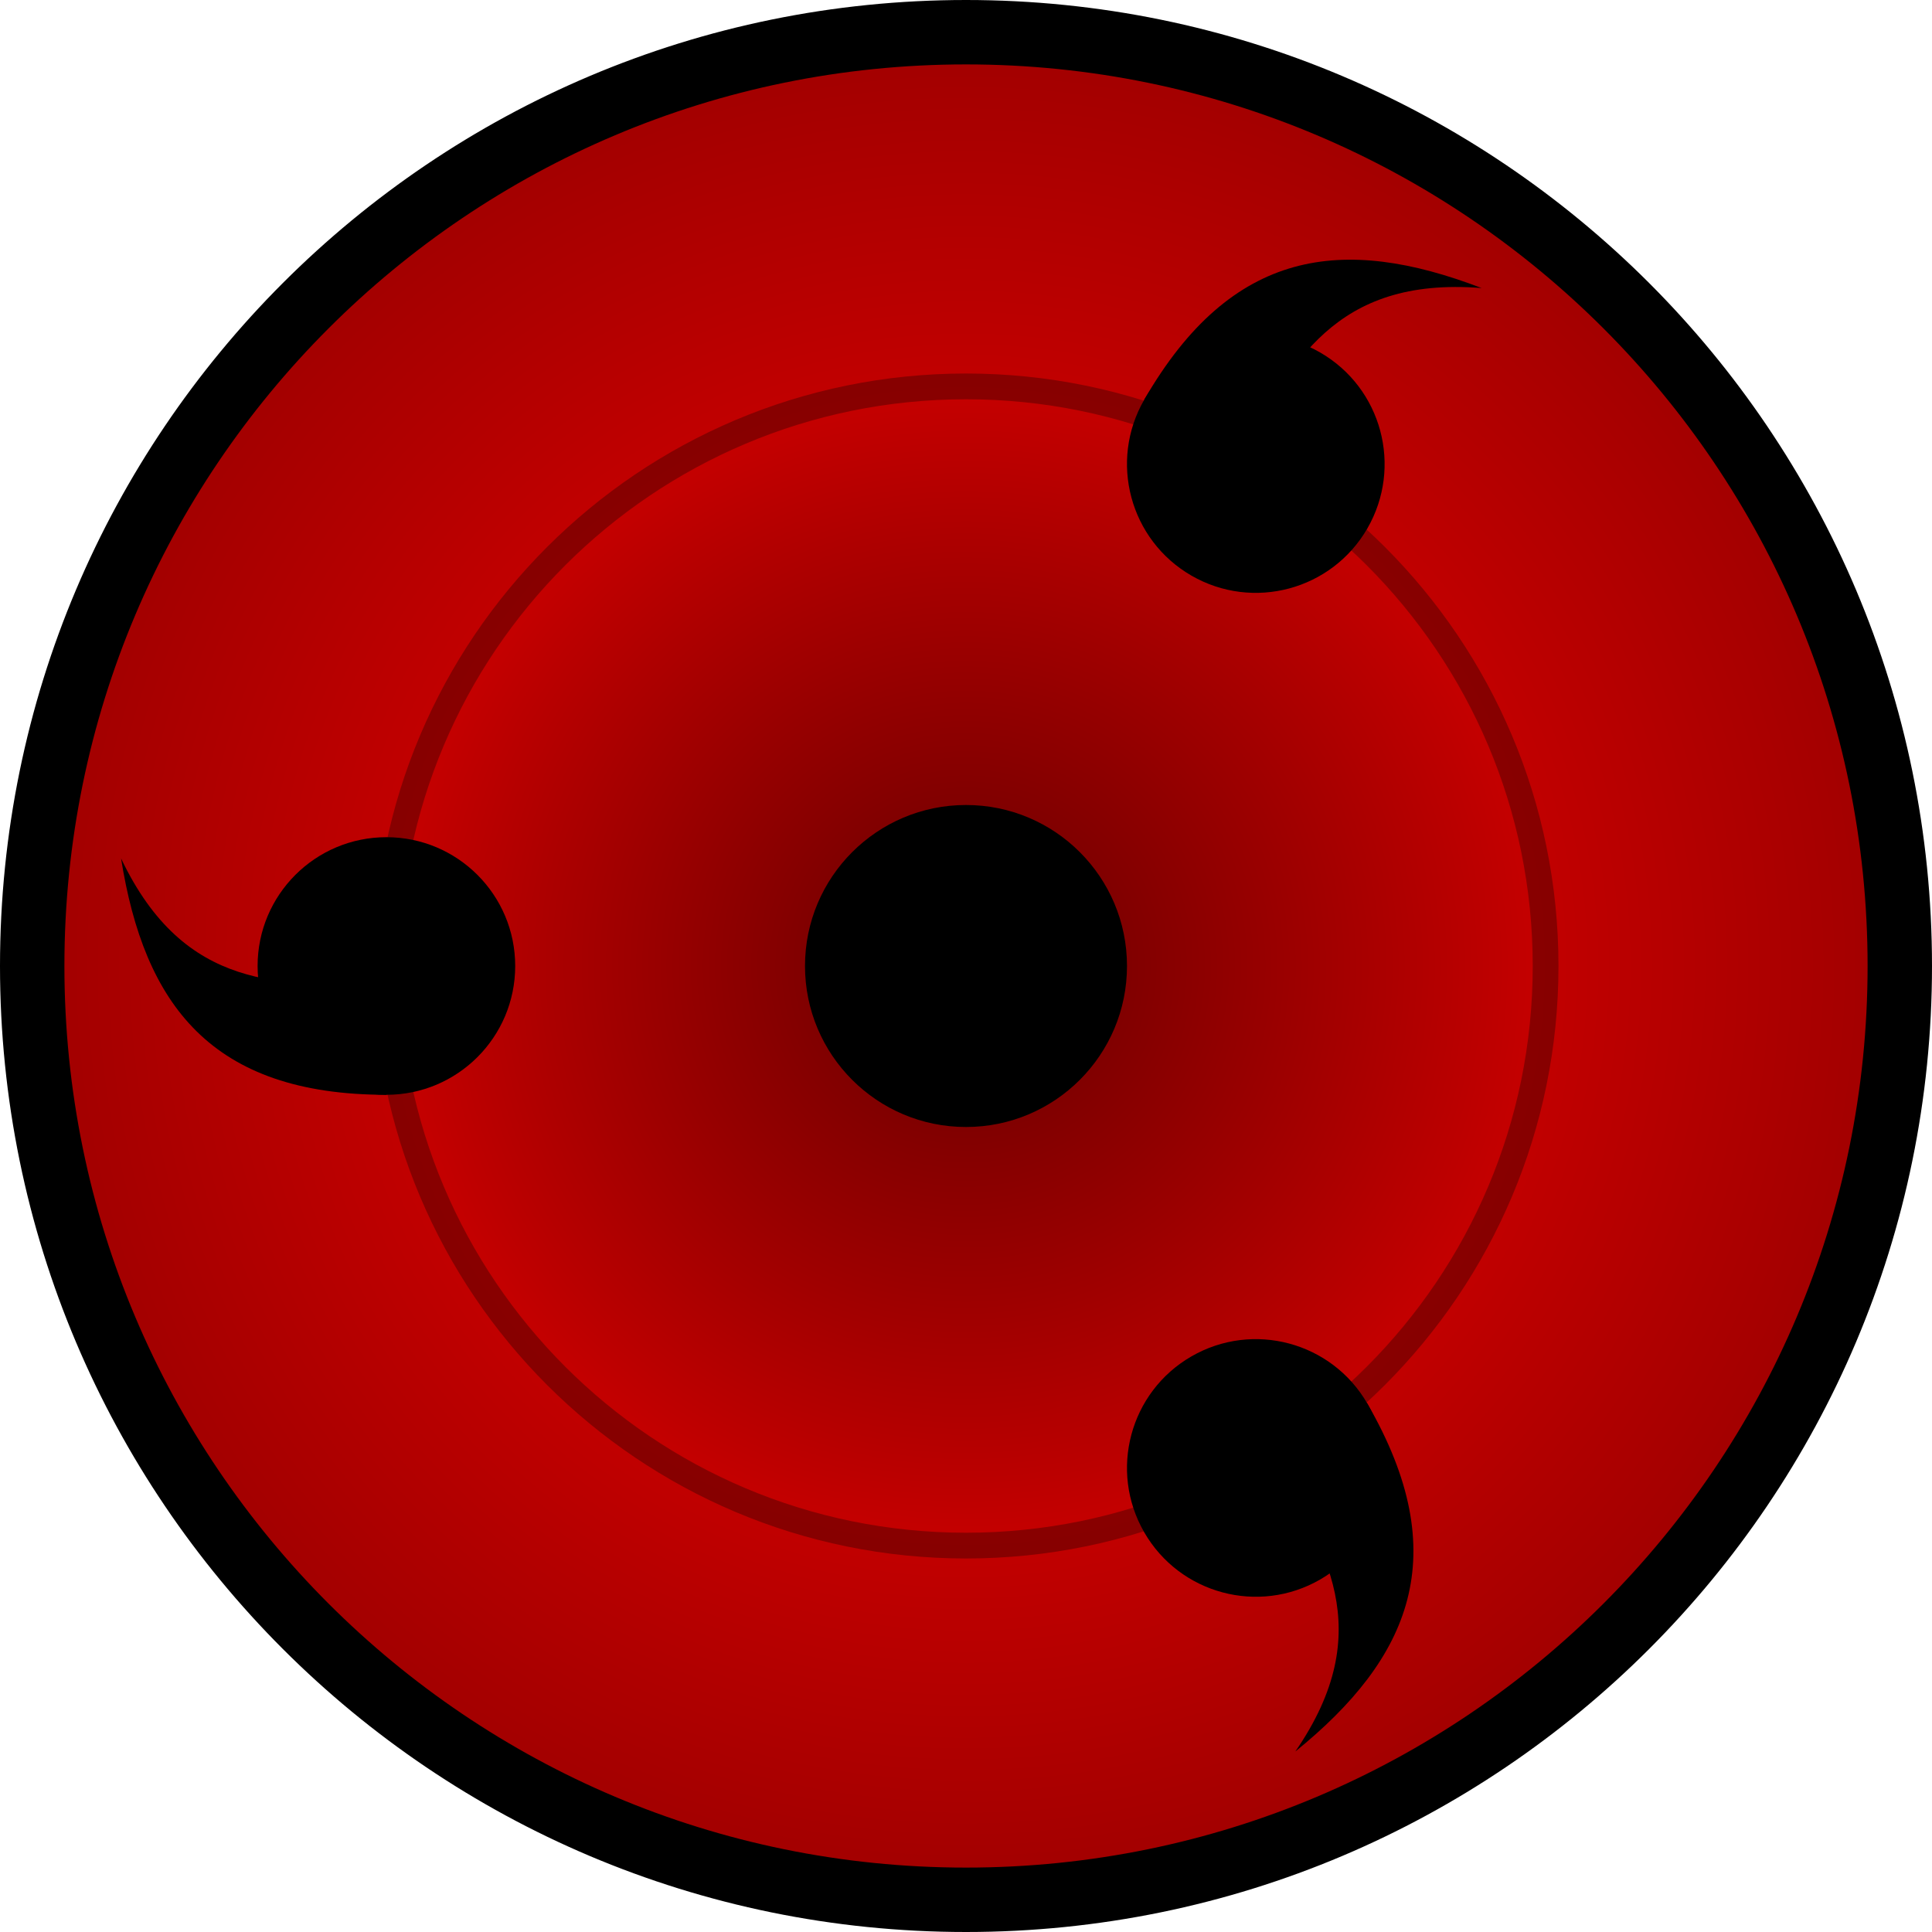
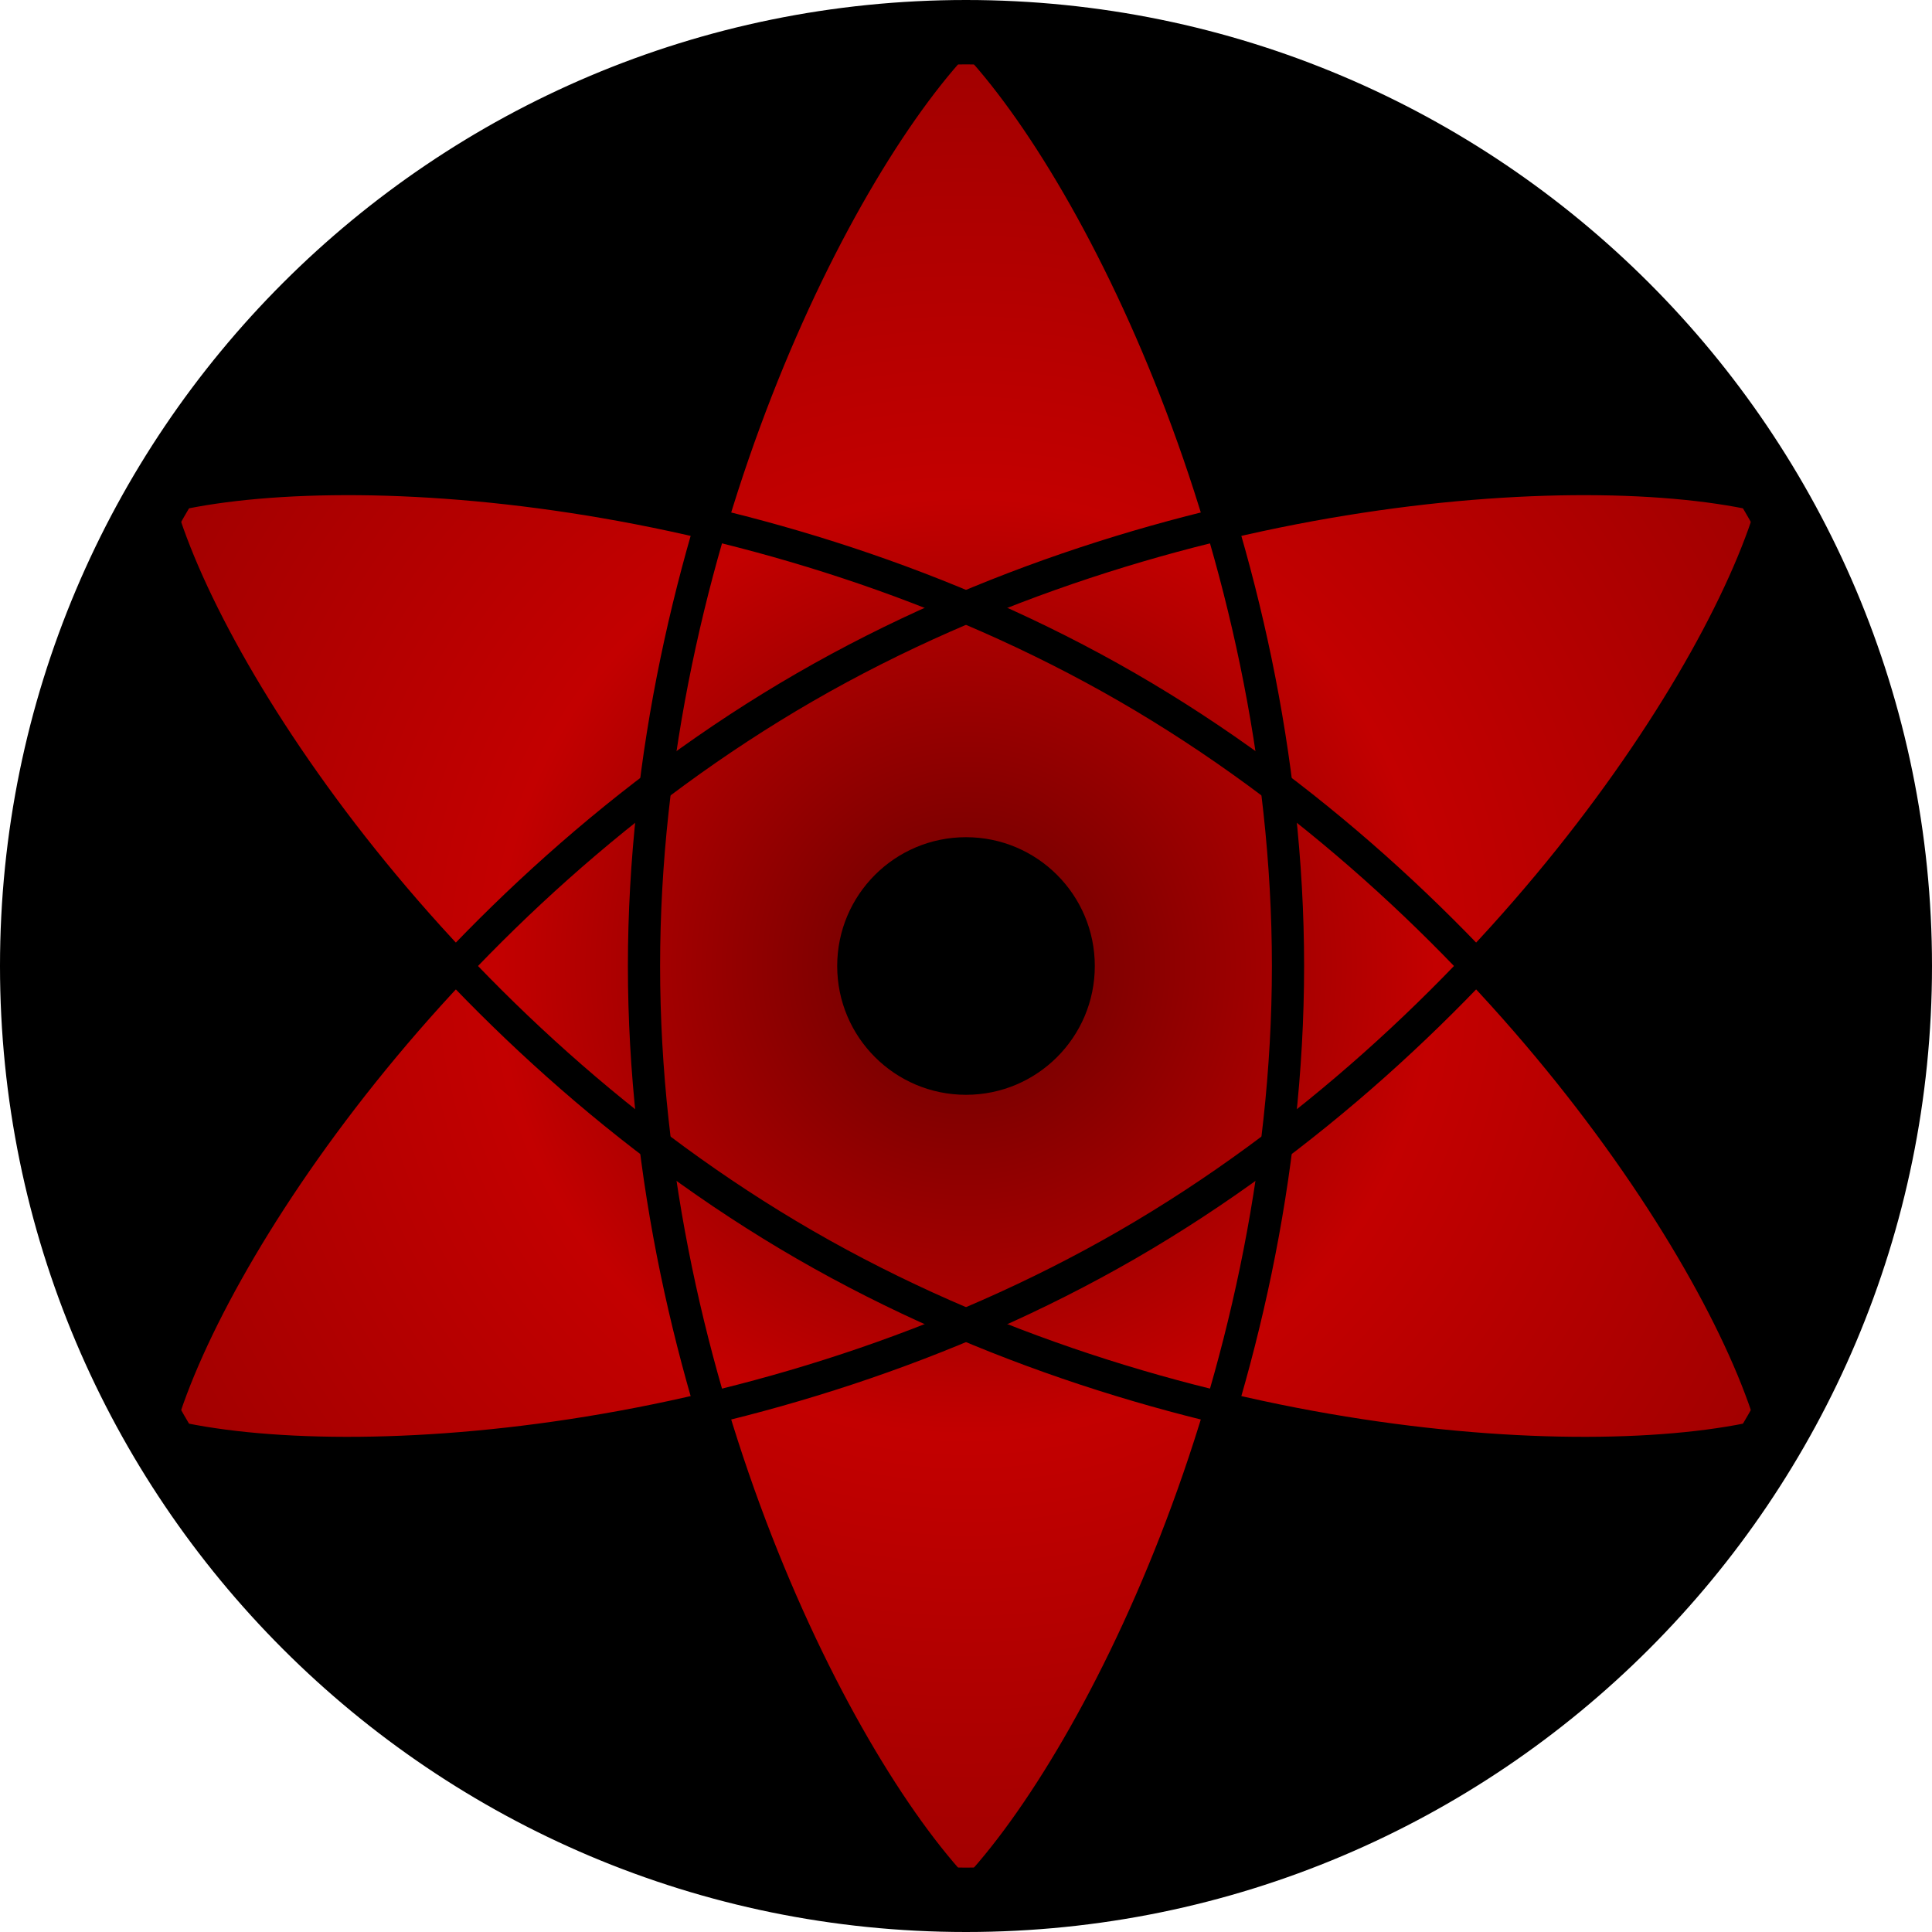
<svg xmlns="http://www.w3.org/2000/svg" xmlns:xlink="http://www.w3.org/1999/xlink" id="sharingan" width="300" height="300">
  <defs id="defs">
    <radialGradient id="gr">
      <stop offset="0" style="stop-color:#660000; stop-opacity: 1;" id="st1" />
-       <stop style="stop-color:#c30000; stop-opacity: 1;" offset="0.6" id="st2" />
+       <stop style="stop-color:#c30000; stop-opacity: 1;" offset="0.5" id="st2" />
      <stop style="stop-color:#a00000; stop-opacity: 1;" offset="1" id="st3" />
    </radialGradient>
  </defs>
  <circle style="fill: url(#gr); stroke:#000; stroke-width:10;" cx="150" cy="150" r="145" id="iris" />
-   <circle style="fill:none; stroke:#000000; stroke-width:4;stroke-opacity:0.3" cx="150" cy="150" r="90" id="circle" />
  <g id="tomoe 1">
-     <circle style="fill:#000;" cx="60" cy="150" r="20" id="tomoe 1a" />
-     <path style="fill:#000;" d="M 60,170 59.4,152.9 C 43.9,152.9 28.7,154.1 18.8,133.3 22.4,156 32.8,170 60,170 z" id="tomoe 1b" />
+     <path style="fill:none; stroke:#000; stroke-width: 5;" d="M200,150 C 200,215 170,275 150,295 C 130,275 100,215 100,150 C 100,85 130,25 150,5 C 170,25 200,85 200,150 z" id="tomoe 1a" />
+     <path style="fill:#000;" d="M 275,77.5 C 260,40 200,0 150,5 C 170,30 183.4,55.1 190,80 C 215,75 244.2,71.7 275,77.5 z" id="tomoe 1b" />
+     <use xlink:href="#tomoe 1b" transform="rotate(180 150 150)" id="tomoe 1c" />
  </g>
  <use xlink:href="#tomoe 1" transform="rotate(120 150 150)" id="tomoe 2" />
  <use xlink:href="#tomoe 1" transform="rotate(-120 150 150)" id="tomoe 3" />
-   <circle style="fill:#000;" cx="150" cy="150" r="25" id="center" />
+   <circle style="fill:#000;" cx="150" cy="150" r="20" id="center" />
</svg>
